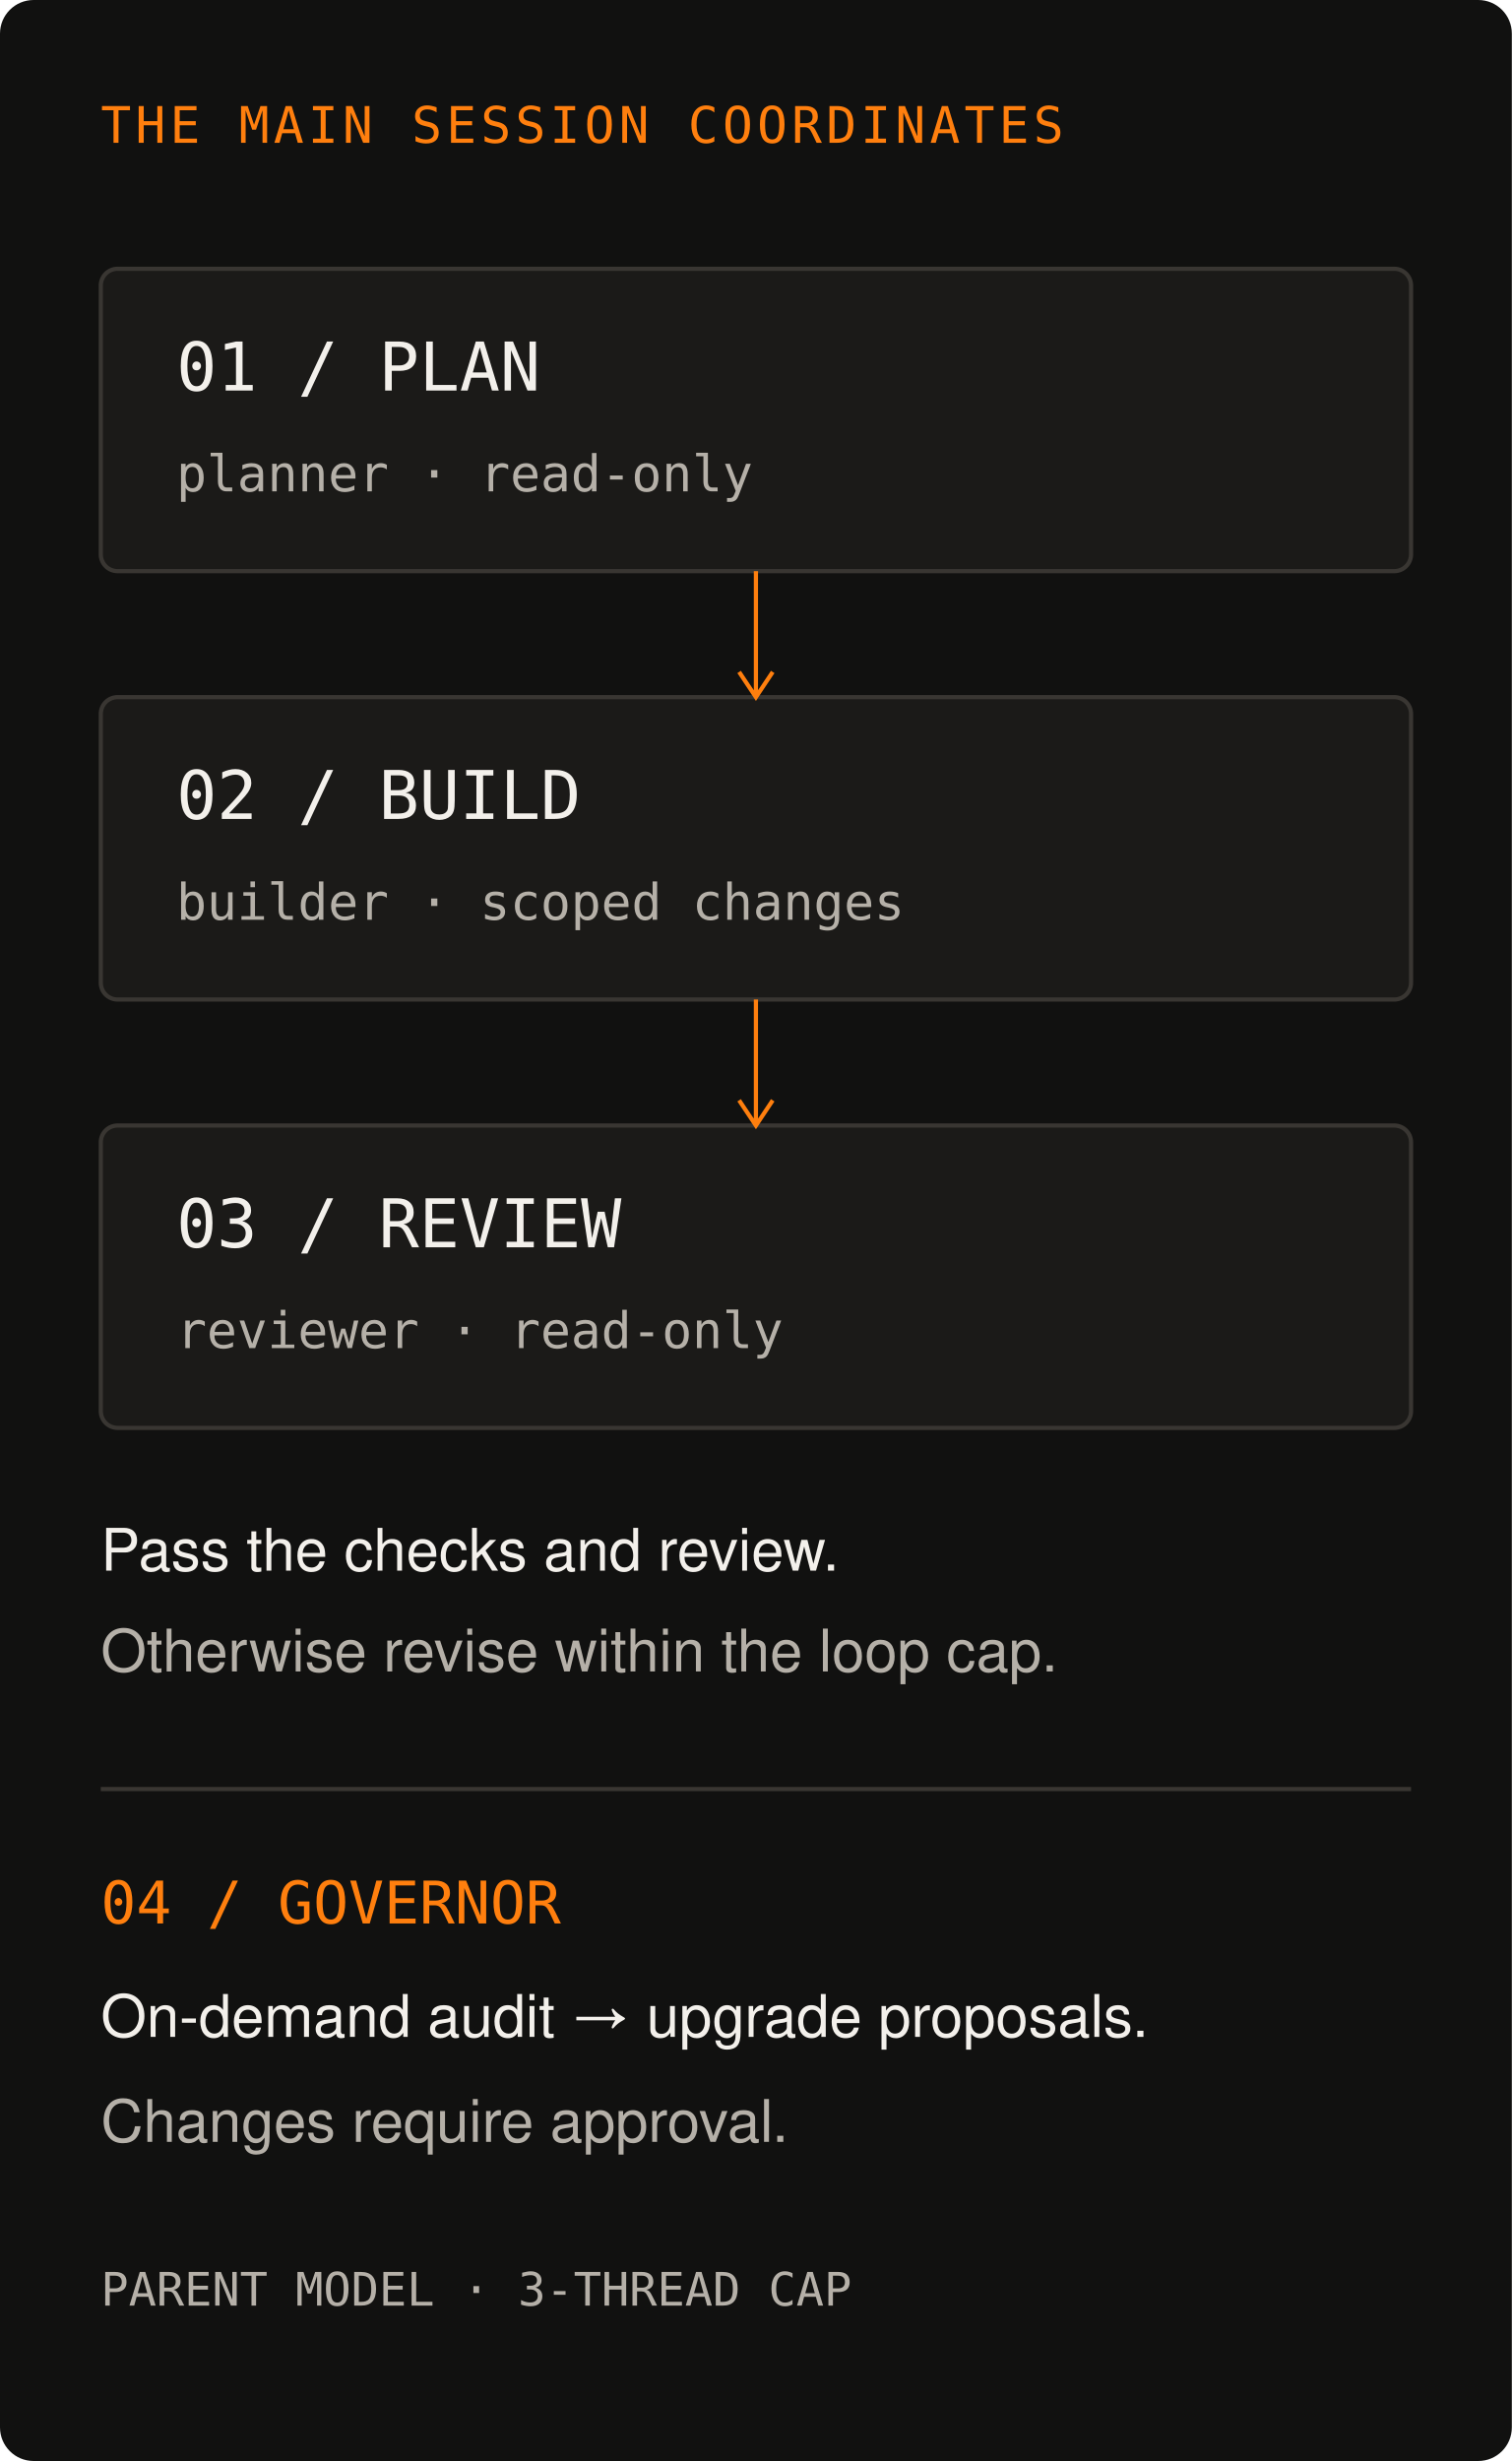
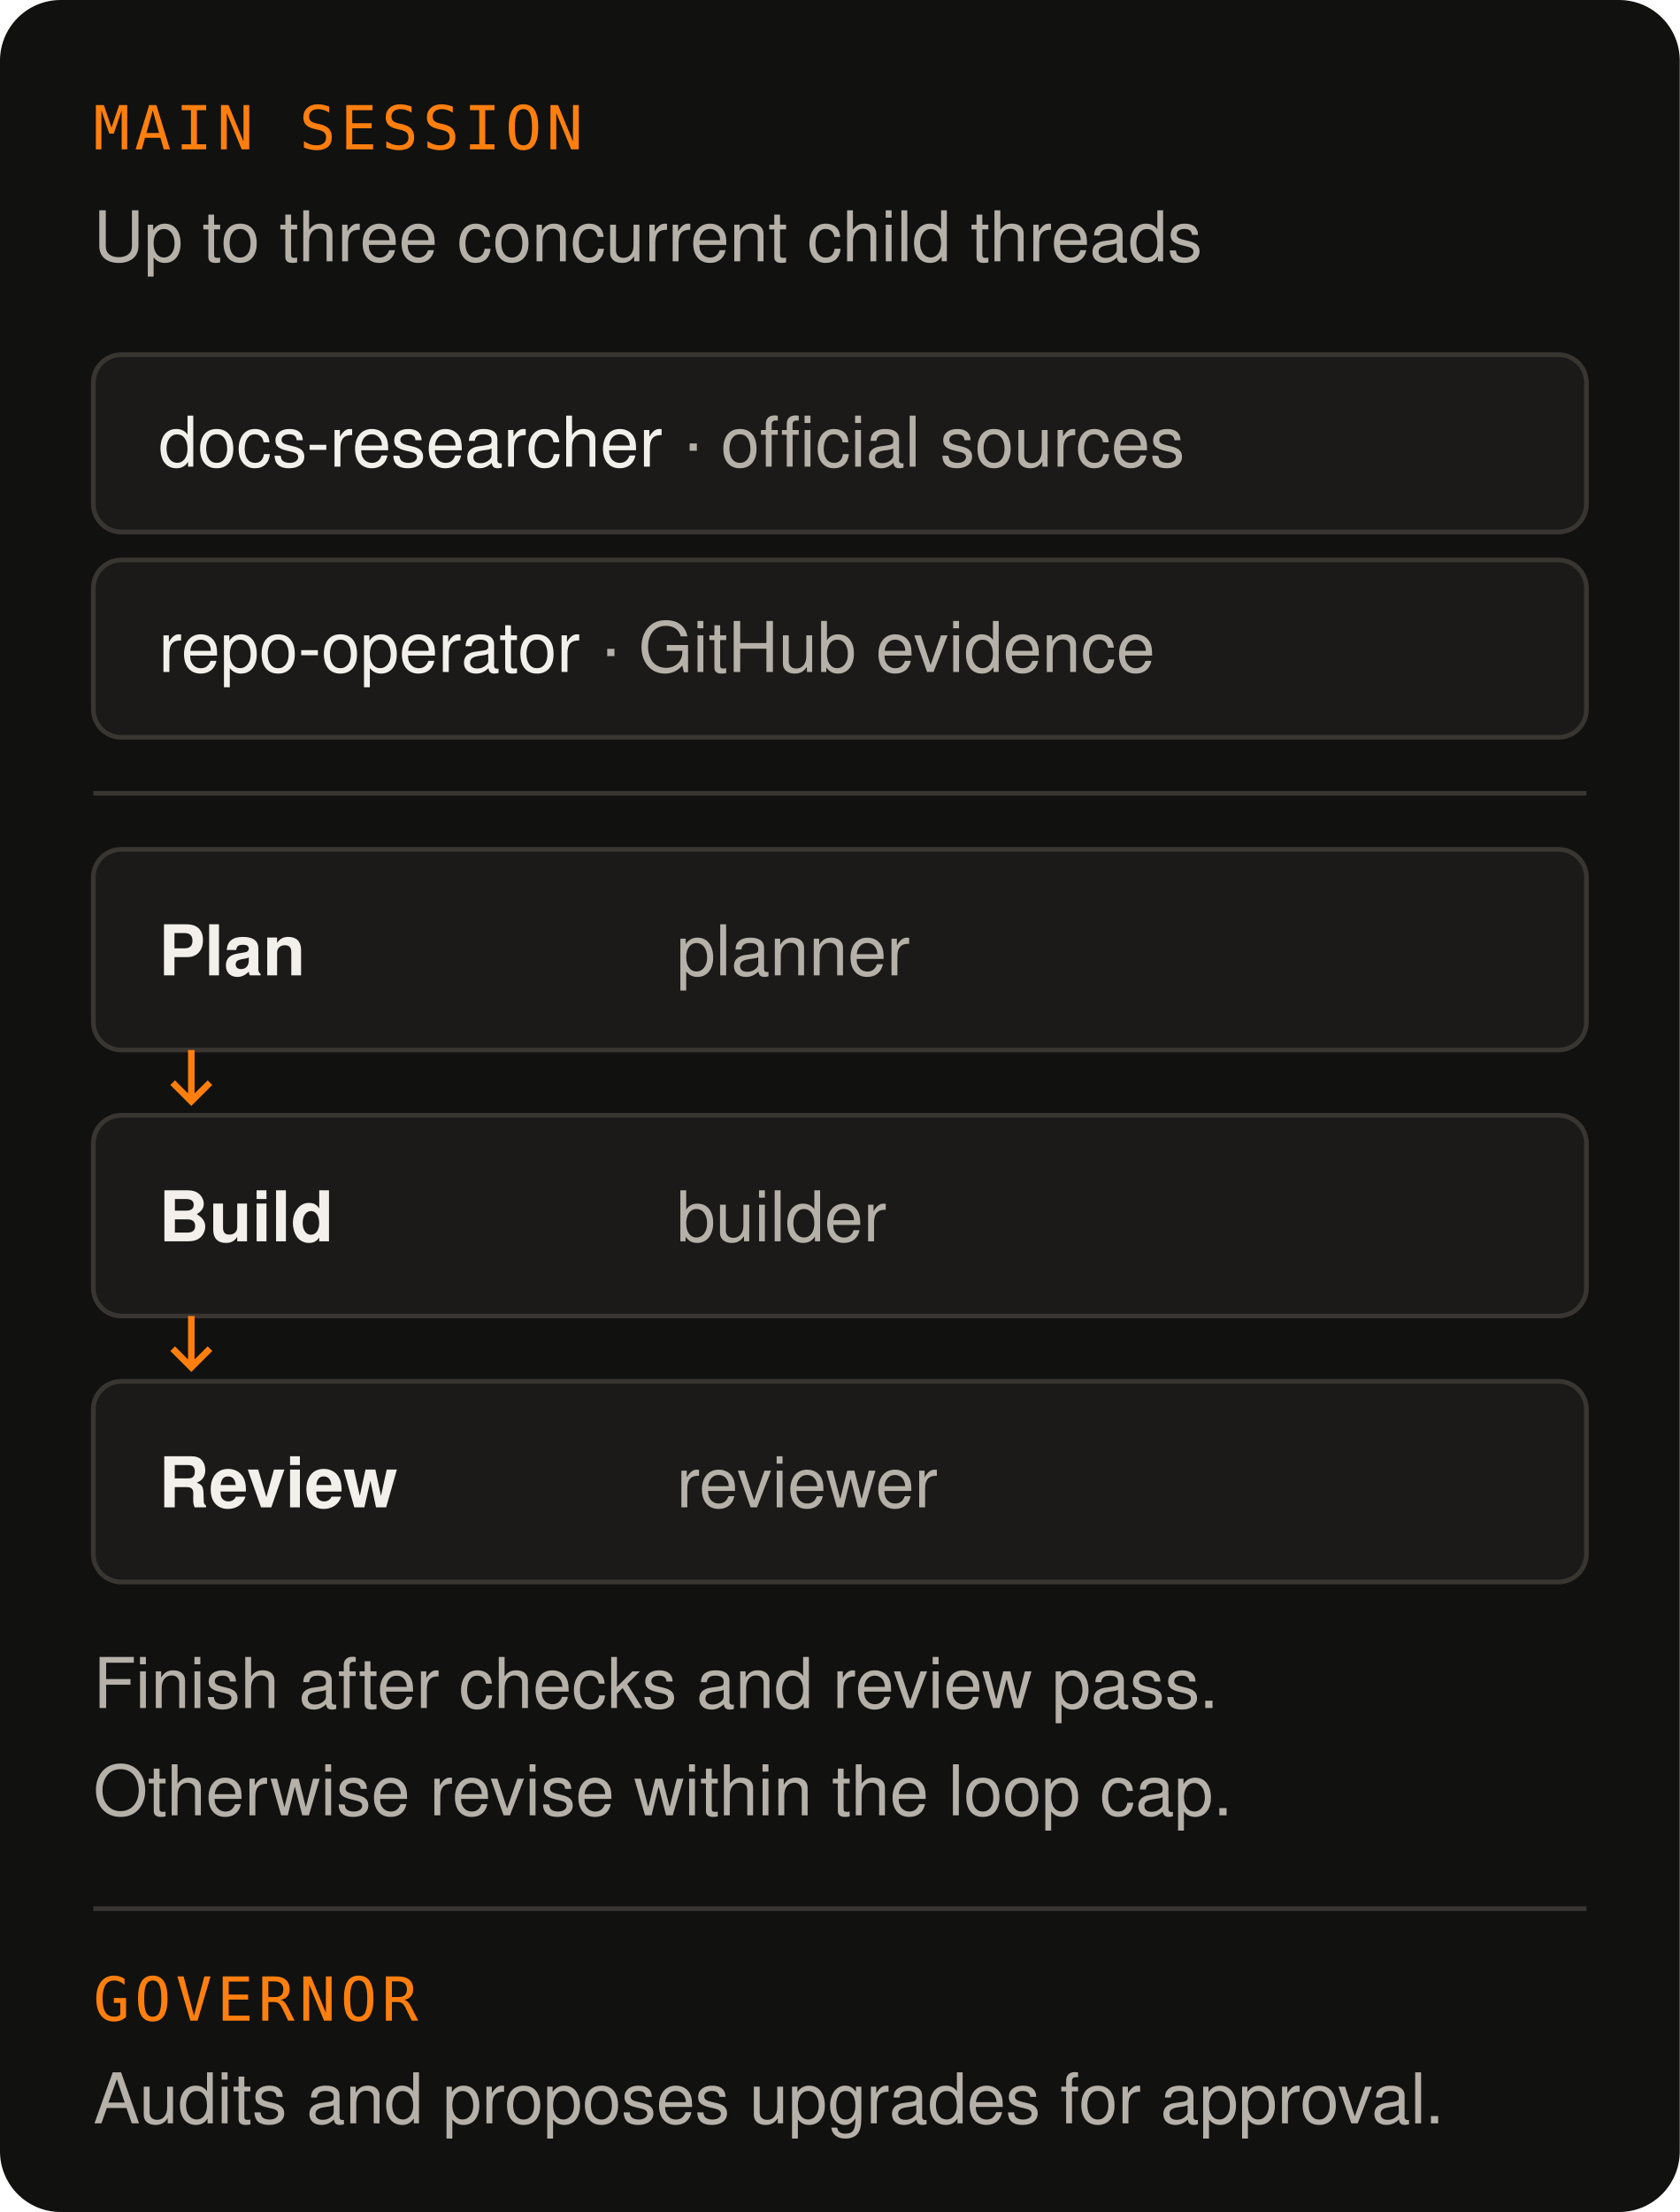
- <svg xmlns="http://www.w3.org/2000/svg" width="360" height="586" viewBox="0 0 360 586" role="img" aria-labelledby="title">
-   <rect width="360" height="586" rx="8" fill="#111110" />
-   <text x="24" y="34" fill="#FF7F0E" font-family="ui-monospace, SFMono-Regular, Menlo, Consolas, monospace" font-size="12" font-weight="400" letter-spacing="1">THE MAIN SESSION COORDINATES</text>
-   <rect x="24" y="64" width="312" height="72" rx="4" fill="#1B1A18" stroke="#393632" />
-   <text x="42" y="93" fill="#F3F0EB" font-family="ui-monospace, SFMono-Regular, Menlo, Consolas, monospace" font-size="16" font-weight="400">01 / PLAN</text>
-   <text x="42" y="117" fill="#B5B0A8" font-family="ui-monospace, SFMono-Regular, Menlo, Consolas, monospace" font-size="12" font-weight="400">planner · read-only</text>
-   <rect x="24" y="166" width="312" height="72" rx="4" fill="#1B1A18" stroke="#393632" />
-   <text x="42" y="195" fill="#F3F0EB" font-family="ui-monospace, SFMono-Regular, Menlo, Consolas, monospace" font-size="16" font-weight="400">02 / BUILD</text>
-   <text x="42" y="219" fill="#B5B0A8" font-family="ui-monospace, SFMono-Regular, Menlo, Consolas, monospace" font-size="12" font-weight="400">builder · scoped changes</text>
-   <rect x="24" y="268" width="312" height="72" rx="4" fill="#1B1A18" stroke="#393632" />
-   <text x="42" y="297" fill="#F3F0EB" font-family="ui-monospace, SFMono-Regular, Menlo, Consolas, monospace" font-size="16" font-weight="400">03 / REVIEW</text>
-   <text x="42" y="321" fill="#B5B0A8" font-family="ui-monospace, SFMono-Regular, Menlo, Consolas, monospace" font-size="12" font-weight="400">reviewer · read-only</text>
-   <path d="M180 136v30m-4-6 4 6 4-6M180 238v30m-4-6 4 6 4-6" fill="none" stroke="#FF7F0E" />
-   <text x="24" y="374" fill="#F3F0EB" font-family="-apple-system, BlinkMacSystemFont, Segoe UI, Helvetica, Arial, sans-serif" font-size="14" font-weight="400">Pass the checks and review.</text>
-   <text x="24" y="398" fill="#B5B0A8" font-family="-apple-system, BlinkMacSystemFont, Segoe UI, Helvetica, Arial, sans-serif" font-size="14" font-weight="400">Otherwise revise within the loop cap.</text>
-   <text x="24" y="458" fill="#FF7F0E" font-family="ui-monospace, SFMono-Regular, Menlo, Consolas, monospace" font-size="14" font-weight="400">04 / GOVERNOR</text>
-   <text x="24" y="485" fill="#F3F0EB" font-family="-apple-system, BlinkMacSystemFont, Segoe UI, Helvetica, Arial, sans-serif" font-size="14" font-weight="400">On-demand audit → upgrade proposals.</text>
-   <text x="24" y="510" fill="#B5B0A8" font-family="-apple-system, BlinkMacSystemFont, Segoe UI, Helvetica, Arial, sans-serif" font-size="14" font-weight="400">Changes require approval.</text>
-   <text x="24" y="549" fill="#B5B0A8" font-family="ui-monospace, SFMono-Regular, Menlo, Consolas, monospace" font-size="11" font-weight="400">PARENT MODEL · 3-THREAD CAP</text>
-   <path d="M24 426H336" stroke="#393632" />
+ <svg xmlns="http://www.w3.org/2000/svg" width="360" height="474" viewBox="0 0 360 474" role="img" aria-labelledby="title">
+   <rect width="360" height="474" rx="13" fill="#111110" />
+   <g fill="#1B1A18" stroke="#393632">
+     <rect x="20" y="76" width="320" height="38" rx="6" />
+     <rect x="20" y="120" width="320" height="38" rx="6" />
+     <rect x="20" y="182" width="320" height="43" rx="6" />
+     <rect x="20" y="239" width="320" height="43" rx="6" />
+     <rect x="20" y="296" width="320" height="43" rx="6" />
+   </g>
+   <path d="M41 225v11m-4-4 4 4 4-4m-4 50v11m-4-4 4 4 4-4" fill="none" stroke="#FF7F0E" stroke-width="1.4" />
+   <path d="M20 170h320m0 239H20" stroke="#393632" />
+   <g font-family="ui-monospace, SFMono-Regular, Menlo, Consolas, monospace" font-size="13" fill="#FF7F0E" letter-spacing="1">
+     <text x="20" y="32">MAIN SESSION</text>
+     <text x="20" y="433">GOVERNOR</text>
+   </g>
+   <g font-family="-apple-system, BlinkMacSystemFont, 'Segoe UI', Helvetica, Arial, sans-serif" font-size="15" fill="#F3F0EB">
+     <text x="20" y="56" fill="#B5B0A8">Up to three concurrent child threads</text>
+     <text x="34" y="100">docs-researcher <tspan fill="#B5B0A8">· official sources</tspan>
+     </text>
+     <text x="34" y="144">repo-operator <tspan fill="#B5B0A8">· GitHub evidence</tspan>
+     </text>
+     <text x="34" y="209" font-weight="600">Plan</text>
+     <text x="145" y="209" fill="#B5B0A8">planner</text>
+     <text x="34" y="266" font-weight="600">Build</text>
+     <text x="145" y="266" fill="#B5B0A8">builder</text>
+     <text x="34" y="323" font-weight="600">Review</text>
+     <text x="145" y="323" fill="#B5B0A8">reviewer</text>
+     <g fill="#B5B0A8">
+       <text x="20" y="366">Finish after checks and review pass.</text>
+       <text x="20" y="389">Otherwise revise within the loop cap.</text>
+       <text x="20" y="455">Audits and proposes upgrades for approval.</text>
+     </g>
+   </g>
</svg>
